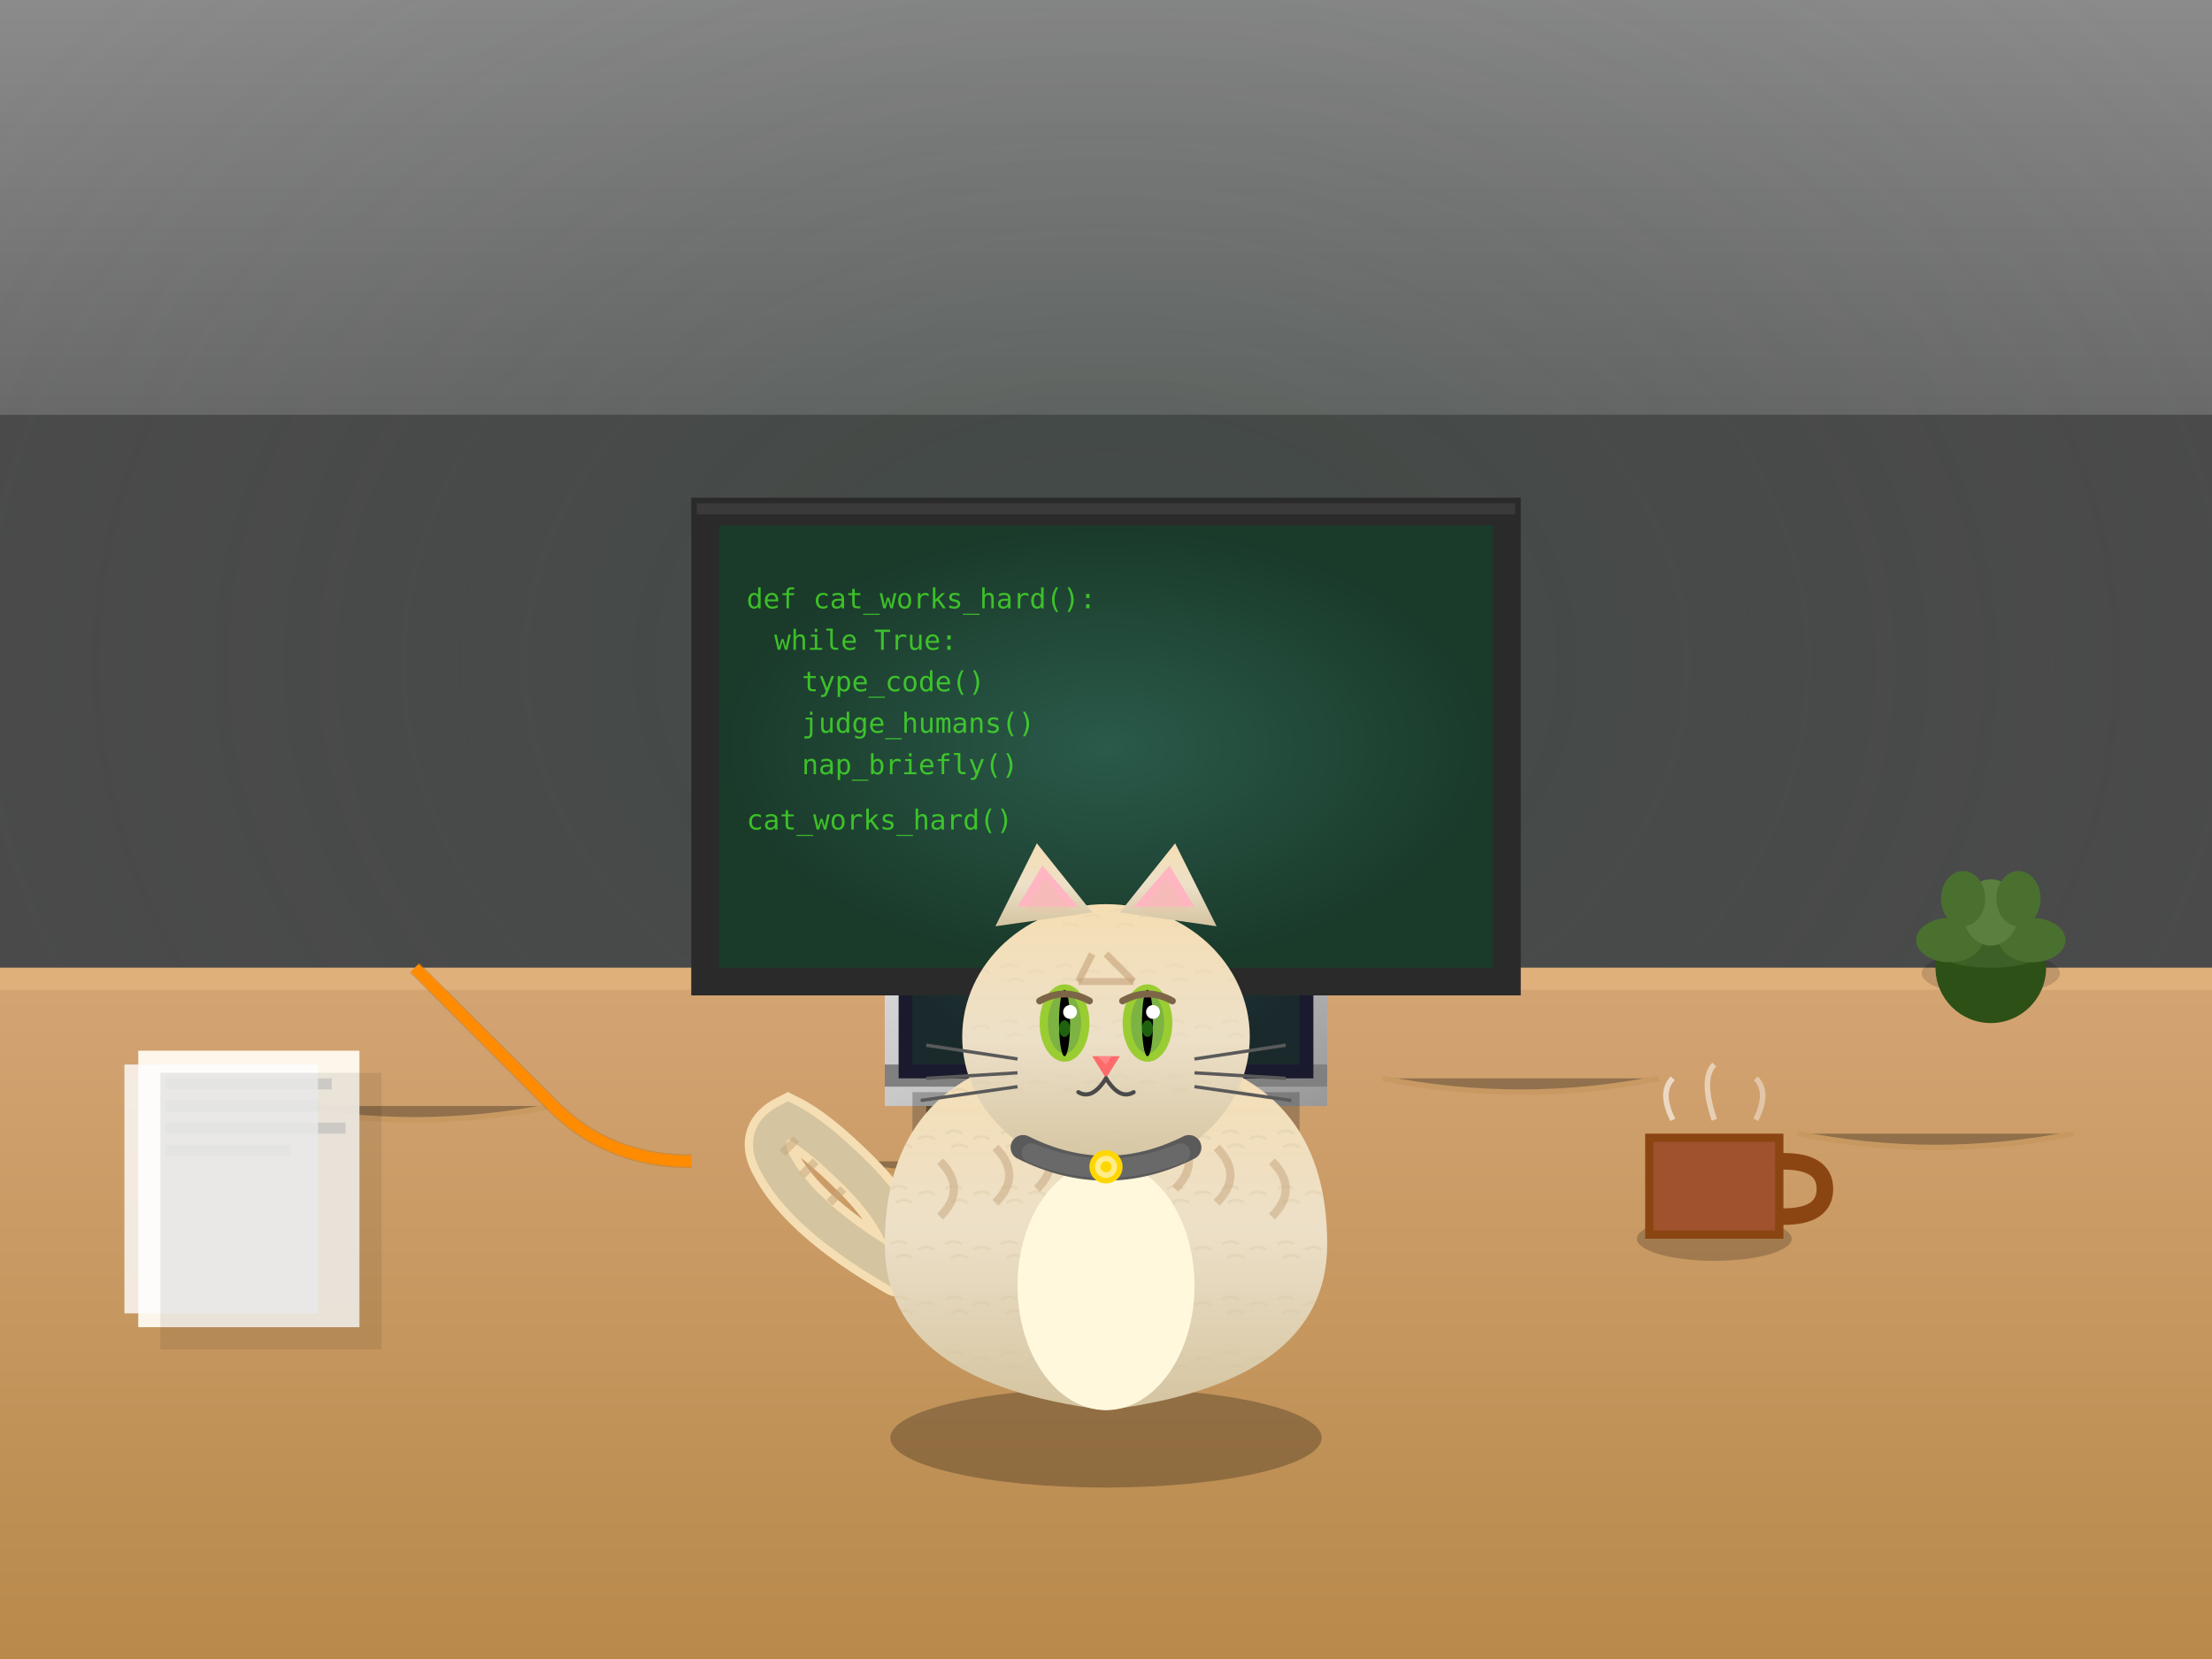
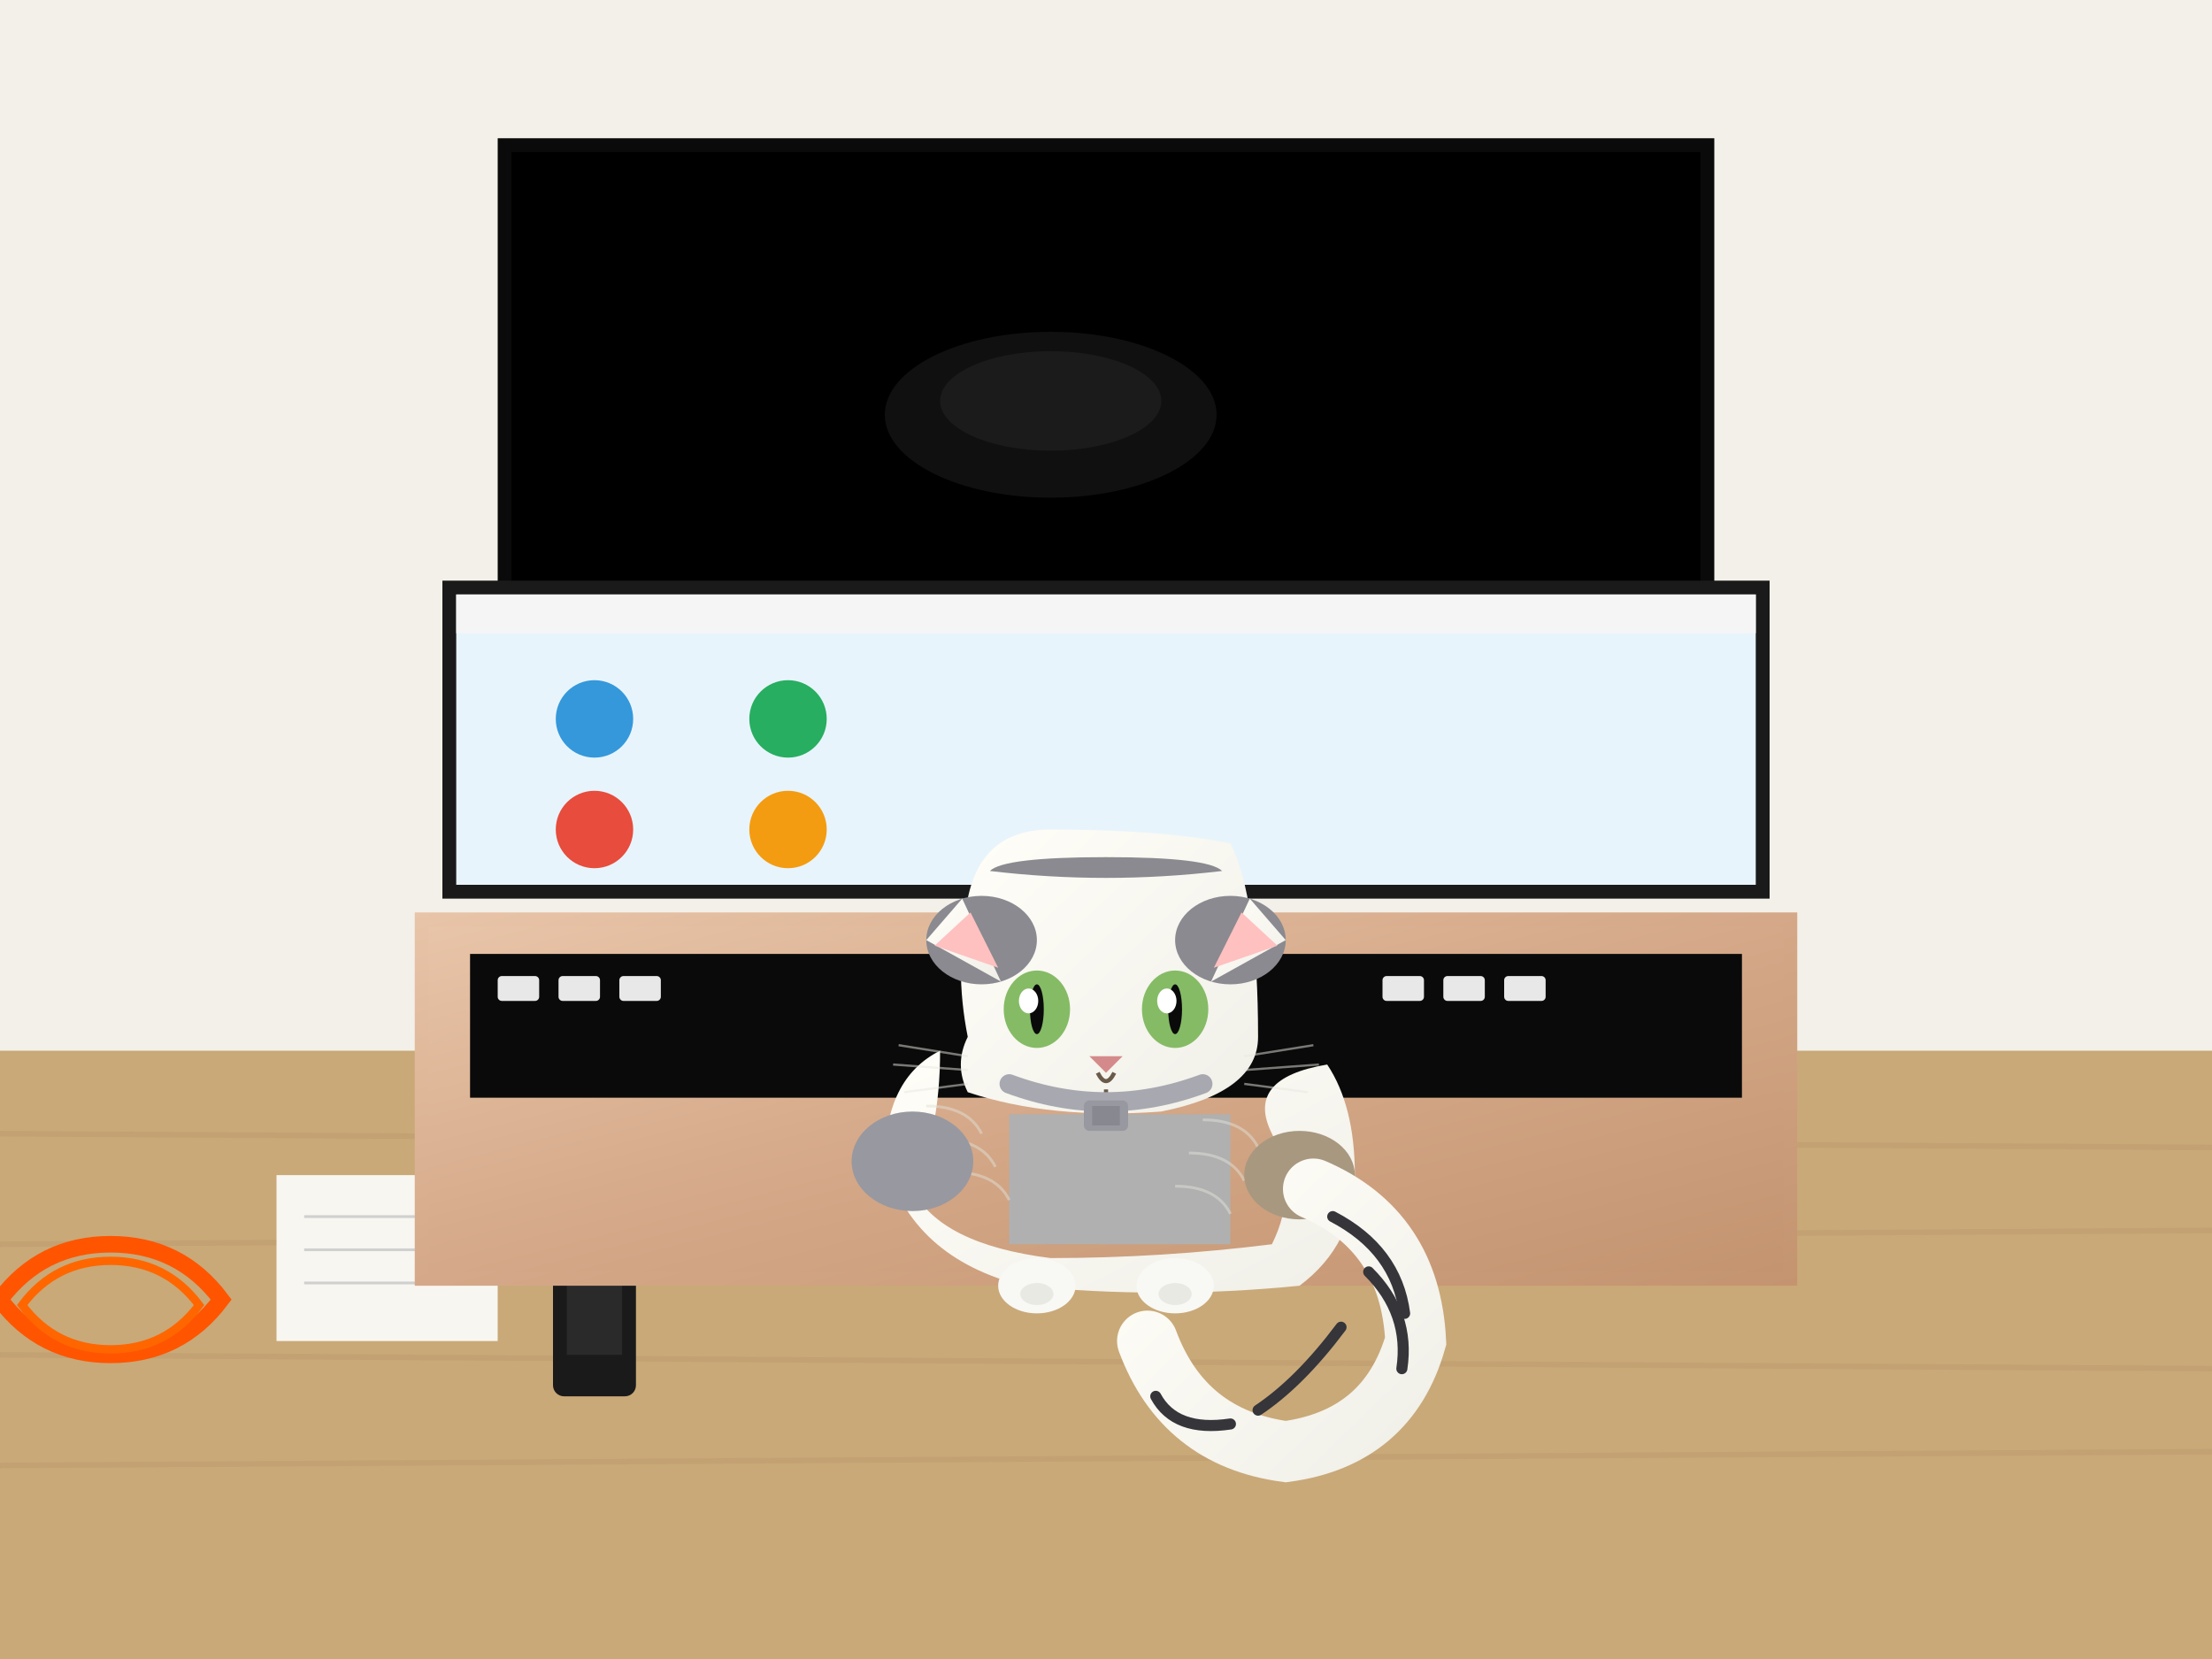
- <svg xmlns="http://www.w3.org/2000/svg" width="800" height="600" viewBox="0 0 800 600">
+ <svg xmlns="http://www.w3.org/2000/svg" viewBox="0 0 800 600">
  <defs>
-     <linearGradient id="furGradient" x1="0%" y1="0%" x2="0%" y2="100%">
-       <stop offset="0%" style="stop-color:#f5deb3;stop-opacity:1" />
-       <stop offset="50%" style="stop-color:#ede0c8;stop-opacity:1" />
-       <stop offset="100%" style="stop-color:#d4c4a0;stop-opacity:1" />
+     <linearGradient id="catWhite" x1="0%" y1="0%" x2="100%" y2="100%">
+       <stop offset="0%" style="stop-color:#fffef8" />
+       <stop offset="100%" style="stop-color:#f0efe8" />
    </linearGradient>
-     <linearGradient id="deskGradient" x1="0%" y1="0%" x2="0%" y2="100%">
-       <stop offset="0%" style="stop-color:#d4a574;stop-opacity:1" />
-       <stop offset="100%" style="stop-color:#b8894a;stop-opacity:1" />
+     <linearGradient id="macbookGold" x1="0%" y1="0%" x2="100%" y2="100%">
+       <stop offset="0%" style="stop-color:#e8c4a8" />
+       <stop offset="50%" style="stop-color:#d4a888" />
+       <stop offset="100%" style="stop-color:#c49470" />
    </linearGradient>
-     <linearGradient id="laptopGradient" x1="0%" y1="0%" x2="100%" y2="100%">
-       <stop offset="0%" style="stop-color:#e8e8e8;stop-opacity:1" />
-       <stop offset="50%" style="stop-color:#c8c8c8;stop-opacity:1" />
-       <stop offset="100%" style="stop-color:#989898;stop-opacity:1" />
-     </linearGradient>
-     <radialGradient id="screenGlow" cx="50%" cy="50%" r="50%">
-       <stop offset="0%" style="stop-color:#2a5a4a;stop-opacity:1" />
-       <stop offset="100%" style="stop-color:#1a3a2a;stop-opacity:1" />
-     </radialGradient>
-     <linearGradient id="windowGradient" x1="0%" y1="0%" x2="0%" y2="100%">
-       <stop offset="0%" style="stop-color:#8b8b8b;stop-opacity:1" />
-       <stop offset="100%" style="stop-color:#6b6b6b;stop-opacity:1" />
-     </linearGradient>
-     <pattern id="furTexture" x="0" y="0" width="20" height="20" patternUnits="userSpaceOnUse">
-       <path d="M 2 10 Q 5 8 8 10 M 12 12 Q 15 10 18 12 M 4 15 Q 7 13 10 15" stroke="#d4c4a0" stroke-width="1" fill="none" opacity="0.3" />
+     <pattern id="wavyFur" x="0" y="0" width="20" height="20" patternUnits="userSpaceOnUse">
+       <path d="M 0 10 Q 5 5 10 10 Q 15 15 20 10" stroke="#d0d0d0" stroke-width="0.5" fill="none" opacity="0.3" />
+       <path d="M 0 15 Q 5 10 10 15 Q 15 20 20 15" stroke="#d0d0d0" stroke-width="0.5" fill="none" opacity="0.3" />
    </pattern>
-     <radialGradient id="ambientGlow" cx="50%" cy="40%" r="60%">
-       <stop offset="0%" style="stop-color:#2a4a3a;stop-opacity:0.3" />
-       <stop offset="100%" style="stop-color:#4a4a4a;stop-opacity:0" />
-     </radialGradient>
  </defs>
-   <rect width="800" height="600" fill="#4a4a4a" />
-   <polygon points="0,0 100,150 0,150" fill="#9a9a9a" opacity="0.2" />
-   <polygon points="700,0 800,150 800,150" fill="#9a9a9a" opacity="0.2" />
-   <rect x="0" y="0" width="800" height="150" fill="url(#windowGradient)" />
-   <rect x="0" y="0" width="800" height="600" fill="url(#ambientGlow)" />
-   <rect x="0" y="350" width="800" height="250" fill="url(#deskGradient)" />
-   <rect x="0" y="350" width="800" height="8" fill="#e8b880" opacity="0.6" />
-   <g stroke="#b8894a" stroke-width="2" opacity="0.3">
-     <path d="M 100 400 Q 150 410 200 400" />
-     <path d="M 300 420 Q 350 430 400 420" />
-     <path d="M 500 390 Q 550 400 600 390" />
-     <path d="M 650 410 Q 700 420 750 410" />
+   <rect width="800" height="600" fill="#f2f0e8" />
+   <rect x="180" y="50" width="440" height="260" fill="#0a0a0a" />
+   <rect x="185" y="55" width="430" height="250" fill="#000" />
+   <ellipse cx="380" cy="150" rx="60" ry="30" fill="#1a1a1a" opacity="0.6" />
+   <ellipse cx="380" cy="145" rx="40" ry="18" fill="#252525" opacity="0.5" />
+   <rect x="370" y="290" width="60" height="15" fill="#1a1a1a" />
+   <rect x="350" y="305" width="100" height="8" fill="#0a0a0a" />
+   <rect x="0" y="380" width="800" height="220" fill="#c9a978" />
+   <g stroke="#b89568" stroke-width="2" opacity="0.4">
+     <line x1="0" y1="410" x2="800" y2="415" />
+     <line x1="0" y1="450" x2="800" y2="445" />
+     <line x1="0" y1="490" x2="800" y2="495" />
+     <line x1="0" y1="530" x2="800" y2="525" />
  </g>
-   <g>
-     <rect x="50" y="380" width="80" height="100" fill="#fffaf0" opacity="0.95" />
-     <rect x="60" y="390" width="60" height="4" fill="#c9c9c9" opacity="0.6" />
-     <rect x="60" y="398" width="55" height="4" fill="#c9c9c9" opacity="0.6" />
-     <rect x="60" y="406" width="65" height="4" fill="#c9c9c9" opacity="0.6" />
-     <rect x="60" y="414" width="45" height="4" fill="#c9c9c9" opacity="0.6" />
-     <rect x="45" y="385" width="70" height="90" fill="#fefefe" opacity="0.8" />
-     <rect x="58" y="388" width="80" height="100" fill="#000" opacity="0.08" />
+   <path d="M 40 450 Q 65 450 80 470 Q 65 490 40 490 Q 15 490 0 470 Q 15 450 40 450" fill="none" stroke="#ff5500" stroke-width="6" stroke-linecap="round" />
+   <path d="M 40 456 Q 60 456 72 472 Q 60 488 40 488 Q 20 488 8 472 Q 20 456 40 456" fill="none" stroke="#ff6600" stroke-width="3" stroke-linecap="round" />
+   <rect x="100" y="425" width="80" height="60" fill="#f8f6f0" />
+   <g stroke="#d0d0d0" stroke-width="1">
+     <line x1="110" y1="440" x2="170" y2="440" />
+     <line x1="110" y1="452" x2="165" y2="452" />
+     <line x1="110" y1="464" x2="160" y2="464" />
  </g>
-   <path d="M 150 350 Q 180 380 200 400 T 250 420" stroke="#cc7000" stroke-width="5" fill="none" opacity="0.4" />
-   <path d="M 150 350 Q 180 380 200 400 T 250 420" stroke="#ff8c00" stroke-width="4" fill="none" />
-   <g>
-     <ellipse cx="620" cy="448" rx="28" ry="8" fill="#000" opacity="0.2" />
-     <rect x="595" y="410" width="50" height="38" fill="#8b4513" />
-     <rect x="598" y="413" width="44" height="32" fill="#a0522d" />
-     <path d="M 645 420 Q 660 420 660 430 Q 660 440 645 440" fill="none" stroke="#8b4513" stroke-width="6" stroke-linecap="round" />
-     <path d="M 605 405 Q 600 395 605 390" stroke="#fff" stroke-width="2" fill="none" opacity="0.6" />
-     <path d="M 620 405 Q 615 390 620 385" stroke="#fff" stroke-width="2" fill="none" opacity="0.5" />
-     <path d="M 635 405 Q 640 395 635 390" stroke="#fff" stroke-width="2" fill="none" opacity="0.4" />
+   <rect x="200" y="440" width="30" height="65" rx="4" fill="#1a1a1a" />
+   <rect x="205" y="445" width="20" height="45" fill="#2a2a2a" />
+   <rect x="150" y="330" width="500" height="135" fill="url(#macbookGold)" />
+   <rect x="155" y="335" width="490" height="125" fill="url(#macbookGold)" />
+   <rect x="160" y="210" width="480" height="115" fill="#1a1a1a" />
+   <rect x="165" y="215" width="470" height="105" fill="#e8f4fc" />
+   <rect x="165" y="215" width="470" height="14" fill="#f5f5f5" />
+   <circle cx="215" cy="260" r="14" fill="#3498db" />
+   <circle cx="285" cy="260" r="14" fill="#27ae60" />
+   <circle cx="215" cy="300" r="14" fill="#e74c3c" />
+   <circle cx="285" cy="300" r="14" fill="#f39c12" />
+   <rect x="170" y="345" width="460" height="52" fill="#0a0a0a" />
+   <g fill="#e8e8e8">
+     <rect x="180" y="353" width="15" height="9" rx="1.5" />
+     <rect x="202" y="353" width="15" height="9" rx="1.5" />
+     <rect x="224" y="353" width="15" height="9" rx="1.5" />
+     <rect x="500" y="353" width="15" height="9" rx="1.5" />
+     <rect x="522" y="353" width="15" height="9" rx="1.5" />
+     <rect x="544" y="353" width="15" height="9" rx="1.5" />
  </g>
-   <g>
-     <ellipse cx="720" cy="352" rx="25" ry="8" fill="#000" opacity="0.15" />
-     <circle cx="720" cy="350" r="20" fill="#2d5016" />
-     <ellipse cx="720" cy="345" rx="18" ry="5" fill="#3d6026" />
-     <ellipse cx="705" cy="340" rx="12" ry="8" fill="#4a7030" />
-     <ellipse cx="735" cy="340" rx="12" ry="8" fill="#4a7030" />
-     <ellipse cx="720" cy="330" rx="10" ry="12" fill="#5a8040" />
-     <ellipse cx="710" cy="325" rx="8" ry="10" fill="#4a7030" />
-     <ellipse cx="730" cy="325" rx="8" ry="10" fill="#4a7030" />
+   <rect x="365" y="403" width="80" height="47" fill="#b0b0b0" />
+   <path d="M 320 420 Q 320 390 340 380 Q 340 410 330 430 Q 340 450 380 455 Q 420 455 460 450 Q 470 430 460 410 Q 450 390 480 385 Q 490 400 490 425 Q 490 450 470 465 Q 420 470 370 465 Q 330 455 320 420" fill="url(#catWhite)" />
+   <path d="M 335 400 Q 350 400 355 410" stroke="#e0e0d8" stroke-width="1" fill="none" opacity="0.5" />
+   <path d="M 340 412 Q 355 412 360 422" stroke="#e0e0d8" stroke-width="1" fill="none" opacity="0.5" />
+   <path d="M 345 424 Q 360 424 365 434" stroke="#e0e0d8" stroke-width="1" fill="none" opacity="0.5" />
+   <path d="M 435 405 Q 450 405 455 415" stroke="#e0e0d8" stroke-width="1" fill="none" opacity="0.5" />
+   <path d="M 430 417 Q 445 417 450 427" stroke="#e0e0d8" stroke-width="1" fill="none" opacity="0.5" />
+   <path d="M 425 429 Q 440 429 445 439" stroke="#e0e0d8" stroke-width="1" fill="none" opacity="0.5" />
+   <path d="M 350 375 Q 345 350 350 325 Q 355 300 380 300 Q 420 300 445 305 Q 455 325 455 375 Q 455 395 420 402 Q 380 405 350 395 Q 345 385 350 375" fill="url(#catWhite)" />
+   <ellipse cx="355" cy="340" rx="20" ry="16" fill="#8a8a90" />
+   <ellipse cx="445" cy="340" rx="20" ry="16" fill="#8a8a90" />
+   <path d="M 358 315 Q 400 320 442 315 Q 437 310 400 310 Q 363 310 358 315" fill="#8a8a90" />
+   <ellipse cx="330" cy="420" rx="22" ry="18" fill="#9898a0" />
+   <ellipse cx="470" cy="425" rx="20" ry="16" fill="#a89880" />
+   <path d="M 348 325 L 362 355 L 335 340 Z" fill="url(#catWhite)" />
+   <path d="M 452 325 L 438 355 L 465 340 Z" fill="url(#catWhite)" />
+   <path d="M 351 330 L 361 350 L 338 342 Z" fill="#ffc0c0" />
+   <path d="M 449 330 L 439 350 L 462 342 Z" fill="#ffc0c0" />
+   <ellipse cx="375" cy="365" rx="12" ry="14" fill="#85bb65" />
+   <ellipse cx="425" cy="365" rx="12" ry="14" fill="#85bb65" />
+   <ellipse cx="375" cy="365" rx="2.5" ry="9" fill="#0a0a0a" />
+   <ellipse cx="425" cy="365" rx="2.5" ry="9" fill="#0a0a0a" />
+   <ellipse cx="372" cy="362" rx="3.5" ry="4.5" fill="#ffffff" />
+   <ellipse cx="422" cy="362" rx="3.5" ry="4.5" fill="#ffffff" />
+   <path d="M 394 382 L 406 382 L 400 388 Z" fill="#d48a8a" />
+   <path d="M 397 388 Q 400 394 403 388" stroke="#6a5a4a" fill="none" stroke-width="1.5" />
+   <path d="M 400 394 L 400 399" stroke="#6a5a4a" fill="none" stroke-width="1.5" />
+   <g stroke="#e8e8e0" stroke-width="0.8" opacity="0.5">
+     <line x1="350" y1="382" x2="325" y2="378" />
+     <line x1="350" y1="387" x2="323" y2="385" />
+     <line x1="350" y1="392" x2="327" y2="395" />
+     <line x1="450" y1="382" x2="475" y2="378" />
+     <line x1="450" y1="387" x2="477" y2="385" />
+     <line x1="450" y1="392" x2="473" y2="395" />
  </g>
-   <rect x="320" y="300" width="160" height="100" fill="url(#laptopGradient)" />
-   <rect x="320" y="385" width="160" height="8" fill="#808080" />
-   <rect x="325" y="305" width="150" height="85" fill="#1a1a2e" />
-   <rect x="330" y="310" width="140" height="75" fill="url(#screenGlow)" opacity="0.5" />
-   <rect x="330" y="395" width="140" height="45" fill="#2a2a2a" opacity="0.3" />
-   <rect x="335" y="400" width="10" height="20" fill="#1a1a1a" opacity="0.5" />
-   <rect x="350" y="400" width="60" height="8" fill="#1a1a1a" opacity="0.5" />
-   <rect x="350" y="412" width="40" height="6" fill="#1a1a1a" opacity="0.5" />
-   <path d="M 395 358 C 395 355 397 353 400 353 C 402 353 403 354 403 354 C 403 354 401 353 400 353 C 398 353 397 354 397 354 C 397 354 397 353 399 353 C 401 353 402 354 402 354 C 402 354 401 354 400 358 C 399 360 397 361 396 361 C 395 361 394 360 394 360 C 394 360 395 360 396 360 C 397 360 398 359 398 358 C 398 355 396 353 393 353 C 390 353 389 356 389 356 C 389 356 388 355 387 355 C 384 355 382 358 382 362 C 382 366 384 369 387 369 C 389 369 390 367 390 367 C 390 367 389 368 388 368 C 386 368 385 366 385 363" fill="#fff" opacity="0.7" />
-   <rect x="250" y="180" width="300" height="180" fill="#2a2a2a" />
-   <rect x="252" y="182" width="296" height="4" fill="#3a3a3a" />
-   <rect x="260" y="190" width="280" height="160" fill="url(#screenGlow)" />
-   <g font-family="monospace" font-size="10" fill="#4af626" opacity="0.7">
-     <text x="270" y="220">def cat_works_hard():</text>
-     <text x="280" y="235">    while True:</text>
-     <text x="290" y="250">        type_code()</text>
-     <text x="290" y="265">        judge_humans()</text>
-     <text x="290" y="280">        nap_briefly()</text>
-     <text x="270" y="300">cat_works_hard()</text>
-   </g>
-   <rect x="380" y="360" width="40" height="20" fill="#1a1a1a" />
-   <rect x="370" y="375" width="60" height="8" fill="#2a2a2a" />
-   <ellipse cx="400" cy="520" rx="78" ry="18" fill="#000" opacity="0.25" />
-   <path d="M 325 460 Q 290 440 280 420 Q 275 410 285 405 Q 295 410 310 425 Q 320 435 325 445" fill="none" stroke="#f5deb3" stroke-width="18" stroke-linecap="round" />
-   <path d="M 325 460 Q 290 440 280 420 Q 275 410 285 405 Q 295 410 310 425 Q 320 435 325 445" fill="none" stroke="#d4c4a0" stroke-width="12" stroke-linecap="round" />
-   <line x1="305" y1="430" x2="300" y2="435" stroke="#c4a47c" stroke-width="3" opacity="0.5" />
-   <line x1="295" y1="420" x2="290" y2="425" stroke="#c4a47c" stroke-width="3" opacity="0.5" />
-   <line x1="288" y1="412" x2="283" y2="417" stroke="#c4a47c" stroke-width="3" opacity="0.5" />
-   <path d="M 320 450 Q 320 390 380 380 L 420 380 Q 480 390 480 450 Q 480 500 400 510 Q 320 500 320 450" fill="url(#furGradient)" />
-   <path d="M 320 450 Q 320 390 380 380 L 420 380 Q 480 390 480 450 Q 480 500 400 510 Q 320 500 320 450" fill="url(#furTexture)" />
-   <ellipse cx="375" cy="395" rx="12" ry="8" fill="#fff8dc" />
-   <ellipse cx="425" cy="395" rx="12" ry="8" fill="#fff8dc" />
-   <ellipse cx="372" cy="397" rx="3" ry="2" fill="#ffb6c1" opacity="0.6" />
-   <ellipse cx="380" cy="397" rx="3" ry="2" fill="#ffb6c1" opacity="0.6" />
-   <ellipse cx="422" cy="397" rx="3" ry="2" fill="#ffb6c1" opacity="0.6" />
-   <ellipse cx="430" cy="397" rx="3" ry="2" fill="#ffb6c1" opacity="0.6" />
-   <path d="M 340 420 Q 350 430 340 440" stroke="#c4a47c" stroke-width="3" fill="none" opacity="0.5" />
-   <path d="M 360 415 Q 370 425 360 435" stroke="#c4a47c" stroke-width="3" fill="none" opacity="0.5" />
-   <path d="M 375 410 Q 385 420 375 430" stroke="#c4a47c" stroke-width="3" fill="none" opacity="0.5" />
-   <path d="M 425 410 Q 435 420 425 430" stroke="#c4a47c" stroke-width="3" fill="none" opacity="0.5" />
-   <path d="M 440 415 Q 450 425 440 435" stroke="#c4a47c" stroke-width="3" fill="none" opacity="0.5" />
-   <path d="M 460 420 Q 470 430 460 440" stroke="#c4a47c" stroke-width="3" fill="none" opacity="0.5" />
-   <ellipse cx="400" cy="375" rx="52" ry="48" fill="url(#furGradient)" />
-   <ellipse cx="400" cy="375" rx="52" ry="48" fill="url(#furTexture)" opacity="0.5" />
-   <path d="M 390 355 L 395 345" stroke="#c4a47c" stroke-width="2.5" fill="none" opacity="0.6" />
-   <path d="M 400 345 L 410 355" stroke="#c4a47c" stroke-width="2.5" fill="none" opacity="0.6" />
-   <path d="M 390 355 L 410 355" stroke="#c4a47c" stroke-width="2.5" fill="none" opacity="0.6" />
-   <ellipse cx="400" cy="465" rx="32" ry="45" fill="#fff8dc" />
-   <ellipse cx="385" cy="370" rx="9" ry="14" fill="#9acd32" />
-   <ellipse cx="415" cy="370" rx="9" ry="14" fill="#9acd32" />
-   <ellipse cx="385" cy="370" rx="6" ry="11" fill="#7cb342" />
-   <ellipse cx="415" cy="370" rx="6" ry="11" fill="#7cb342" />
-   <ellipse cx="385" cy="370" rx="2" ry="12" fill="#000" />
-   <ellipse cx="415" cy="370" rx="2" ry="12" fill="#000" />
-   <circle cx="387" cy="366" r="2.5" fill="#fff" />
-   <circle cx="417" cy="366" r="2.5" fill="#fff" />
-   <ellipse cx="385" cy="372" rx="2" ry="3" fill="#4af626" opacity="0.4" />
-   <ellipse cx="415" cy="372" rx="2" ry="3" fill="#4af626" opacity="0.4" />
-   <path d="M 376 362 Q 385 357 394 362" stroke="#7d6648" stroke-width="2.5" fill="none" stroke-linecap="round" />
-   <path d="M 406 362 Q 415 357 424 362" stroke="#7d6648" stroke-width="2.5" fill="none" stroke-linecap="round" />
-   <polygon points="360,335 375,305 395,330" fill="url(#furGradient)" />
-   <polygon points="405,330 425,305 440,335" fill="url(#furGradient)" />
-   <polygon points="368,328 377,313 390,328" fill="#ffb6c1" />
-   <polygon points="410,328 423,313 432,328" fill="#ffb6c1" />
-   <polygon points="370,330 378,318 388,330" fill="#e8c4ac" opacity="0.4" />
-   <polygon points="412,330 422,318 430,330" fill="#e8c4ac" opacity="0.4" />
-   <polygon points="395,382 405,382 400,390" fill="#ff6b6b" />
-   <polygon points="397,382 402,382 400,385" fill="#ff9999" opacity="0.6" />
-   <path d="M 400 390 Q 395 398 390 395" stroke="#4a4a4a" stroke-width="1.5" fill="none" stroke-linecap="round" />
-   <path d="M 400 390 Q 405 398 410 395" stroke="#4a4a4a" stroke-width="1.5" fill="none" stroke-linecap="round" />
-   <line x1="368" y1="383" x2="335" y2="378" stroke="#5a5a5a" stroke-width="1.2" />
-   <line x1="368" y1="388" x2="335" y2="390" stroke="#5a5a5a" stroke-width="1.2" />
-   <line x1="368" y1="393" x2="333" y2="398" stroke="#5a5a5a" stroke-width="1.2" />
-   <line x1="432" y1="383" x2="465" y2="378" stroke="#5a5a5a" stroke-width="1.2" />
-   <line x1="432" y1="388" x2="465" y2="390" stroke="#5a5a5a" stroke-width="1.2" />
-   <line x1="432" y1="393" x2="467" y2="398" stroke="#5a5a5a" stroke-width="1.2" />
-   <path d="M 370 415 Q 400 430 430 415" stroke="#5a5a5a" stroke-width="9" fill="none" stroke-linecap="round" />
-   <path d="M 373 417 Q 400 428 427 417" stroke="#696969" stroke-width="7" fill="none" stroke-linecap="round" />
-   <circle cx="400" cy="422" r="6" fill="#ffd700" />
-   <circle cx="400" cy="422" r="4" fill="#ffec8b" />
-   <circle cx="400" cy="422" r="2" fill="#ffd700" />
+   <path d="M 365 392 Q 400 405 435 392" stroke="#a8a8b0" fill="none" stroke-width="7" stroke-linecap="round" />
+   <rect x="392" y="398" width="16" height="11" rx="2" fill="#9898a0" />
+   <rect x="395" y="400" width="10" height="7" fill="#888890" />
+   <path d="M 475 430 Q 510 445 512 485 Q 502 520 465 525 Q 428 520 415 485" fill="none" stroke="url(#catWhite)" stroke-width="22" stroke-linecap="round" />
+   <path d="M 482 440 Q 505 452 508 475" fill="none" stroke="#35353a" stroke-width="4" stroke-linecap="round" />
+   <path d="M 495 460 Q 510 475 507 495" fill="none" stroke="#35353a" stroke-width="4" stroke-linecap="round" />
+   <path d="M 485 480 Q 470 500 455 510" fill="none" stroke="#35353a" stroke-width="4" stroke-linecap="round" />
+   <path d="M 445 515 Q 425 518 418 505" fill="none" stroke="#35353a" stroke-width="4" stroke-linecap="round" />
+   <ellipse cx="375" cy="465" rx="14" ry="10" fill="#f8f8f5" />
+   <ellipse cx="425" cy="465" rx="14" ry="10" fill="#f8f8f5" />
+   <ellipse cx="375" cy="468" rx="6" ry="4" fill="#e0e0d8" opacity="0.6" />
+   <ellipse cx="425" cy="468" rx="6" ry="4" fill="#e0e0d8" opacity="0.6" />
</svg>
